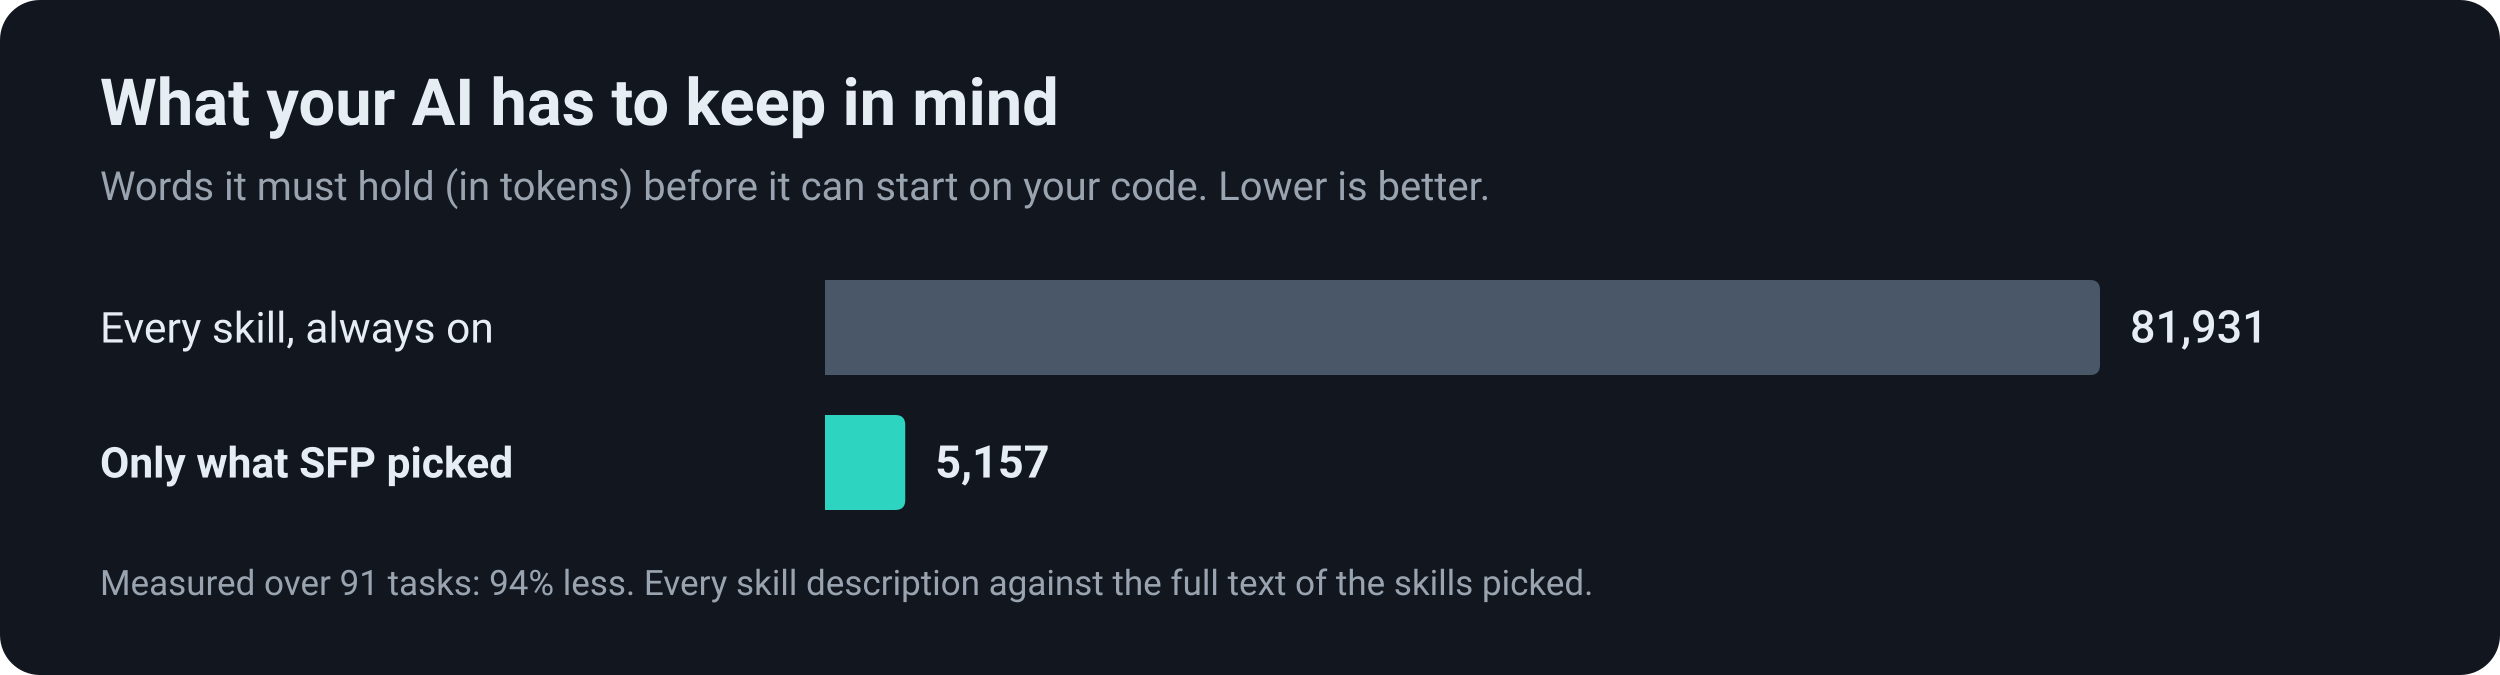
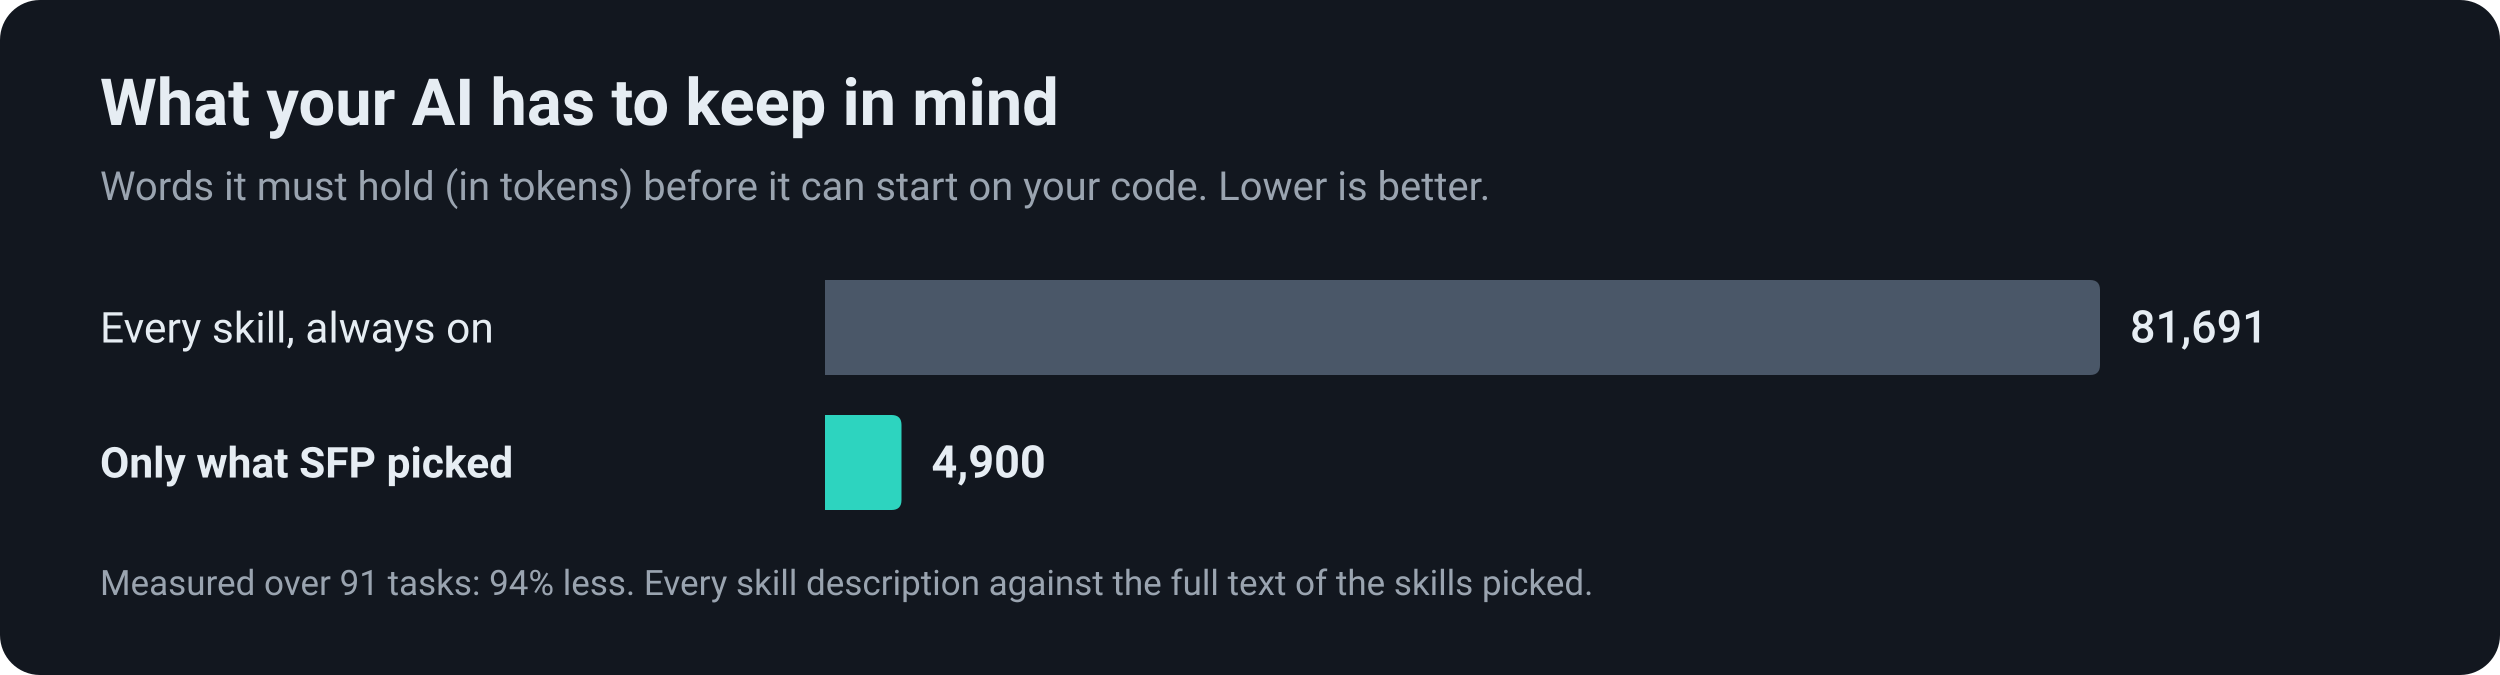
<svg xmlns="http://www.w3.org/2000/svg" width="1000" height="270" viewBox="0 0 1000 270" role="img" aria-labelledby="t d">
  <rect width="1000" height="270" rx="16" fill="#12171f" />
  <text x="40" y="50" font-family="ui-sans-serif, system-ui, -apple-system, 'Segoe UI', Roboto, 'Helvetica Neue', Arial, sans-serif" font-size="26" font-weight="700" fill="#e6edf3" text-anchor="start">What your AI has to keep in mind</text>
  <text x="40" y="80" font-family="ui-sans-serif, system-ui, -apple-system, 'Segoe UI', Roboto, 'Helvetica Neue', Arial, sans-serif" font-size="16" font-weight="400" fill="#9aa4b0" text-anchor="start">Words it must hold (in tokens) before it can start on your code. Lower is better.</text>
  <text x="40" y="137.0" font-family="ui-sans-serif, system-ui, -apple-system, 'Segoe UI', Roboto, 'Helvetica Neue', Arial, sans-serif" font-size="17" font-weight="400" fill="#e6edf3" text-anchor="start">Every skill, always on</text>
  <path d="M330.0 112.0 H836.0 Q840.0 112.0 840.0 116.0 V146.0 Q840.0 150.0 836.0 150.0 H330.0 Z" fill="#4a5768" />
-   <text x="852.0" y="137.0" font-family="ui-sans-serif, system-ui, -apple-system, 'Segoe UI', Roboto, 'Helvetica Neue', Arial, sans-serif" font-size="18" font-weight="500" fill="#e6edf3" text-anchor="start">81,931</text>
+   <text x="852.0" y="137.0" font-family="ui-sans-serif, system-ui, -apple-system, 'Segoe UI', Roboto, 'Helvetica Neue', Arial, sans-serif" font-size="18" font-weight="500" fill="#e6edf3" text-anchor="start">81,691</text>
  <text x="40" y="191.0" font-family="ui-sans-serif, system-ui, -apple-system, 'Segoe UI', Roboto, 'Helvetica Neue', Arial, sans-serif" font-size="17" font-weight="700" fill="#e6edf3" text-anchor="start">Only what SFP picked</text>
-   <path d="M330.0 166.0 H358.1 Q362.1 166.0 362.1 170.0 V200.0 Q362.1 204.0 358.1 204.0 H330.0 Z" fill="#2dd4bf" />
-   <text x="374.101" y="191.0" font-family="ui-sans-serif, system-ui, -apple-system, 'Segoe UI', Roboto, 'Helvetica Neue', Arial, sans-serif" font-size="18" font-weight="700" fill="#e6edf3" text-anchor="start">5,157</text>
+   <path d="M330.0 166.0 H356.6 Q360.6 166.0 360.6 170.0 V200.0 Q360.6 204.0 356.6 204.0 H330.0 Z" fill="#2dd4bf" />
+   <text x="372.591" y="191.0" font-family="ui-sans-serif, system-ui, -apple-system, 'Segoe UI', Roboto, 'Helvetica Neue', Arial, sans-serif" font-size="18" font-weight="700" fill="#e6edf3" text-anchor="start">4,900</text>
  <text x="40" y="238" font-family="ui-sans-serif, system-ui, -apple-system, 'Segoe UI', Roboto, 'Helvetica Neue', Arial, sans-serif" font-size="14" font-weight="400" fill="#9aa4b0" text-anchor="start">Measured over 91 tasks: 94% less. Every skill description against the full text of the skills picked.</text>
</svg>
